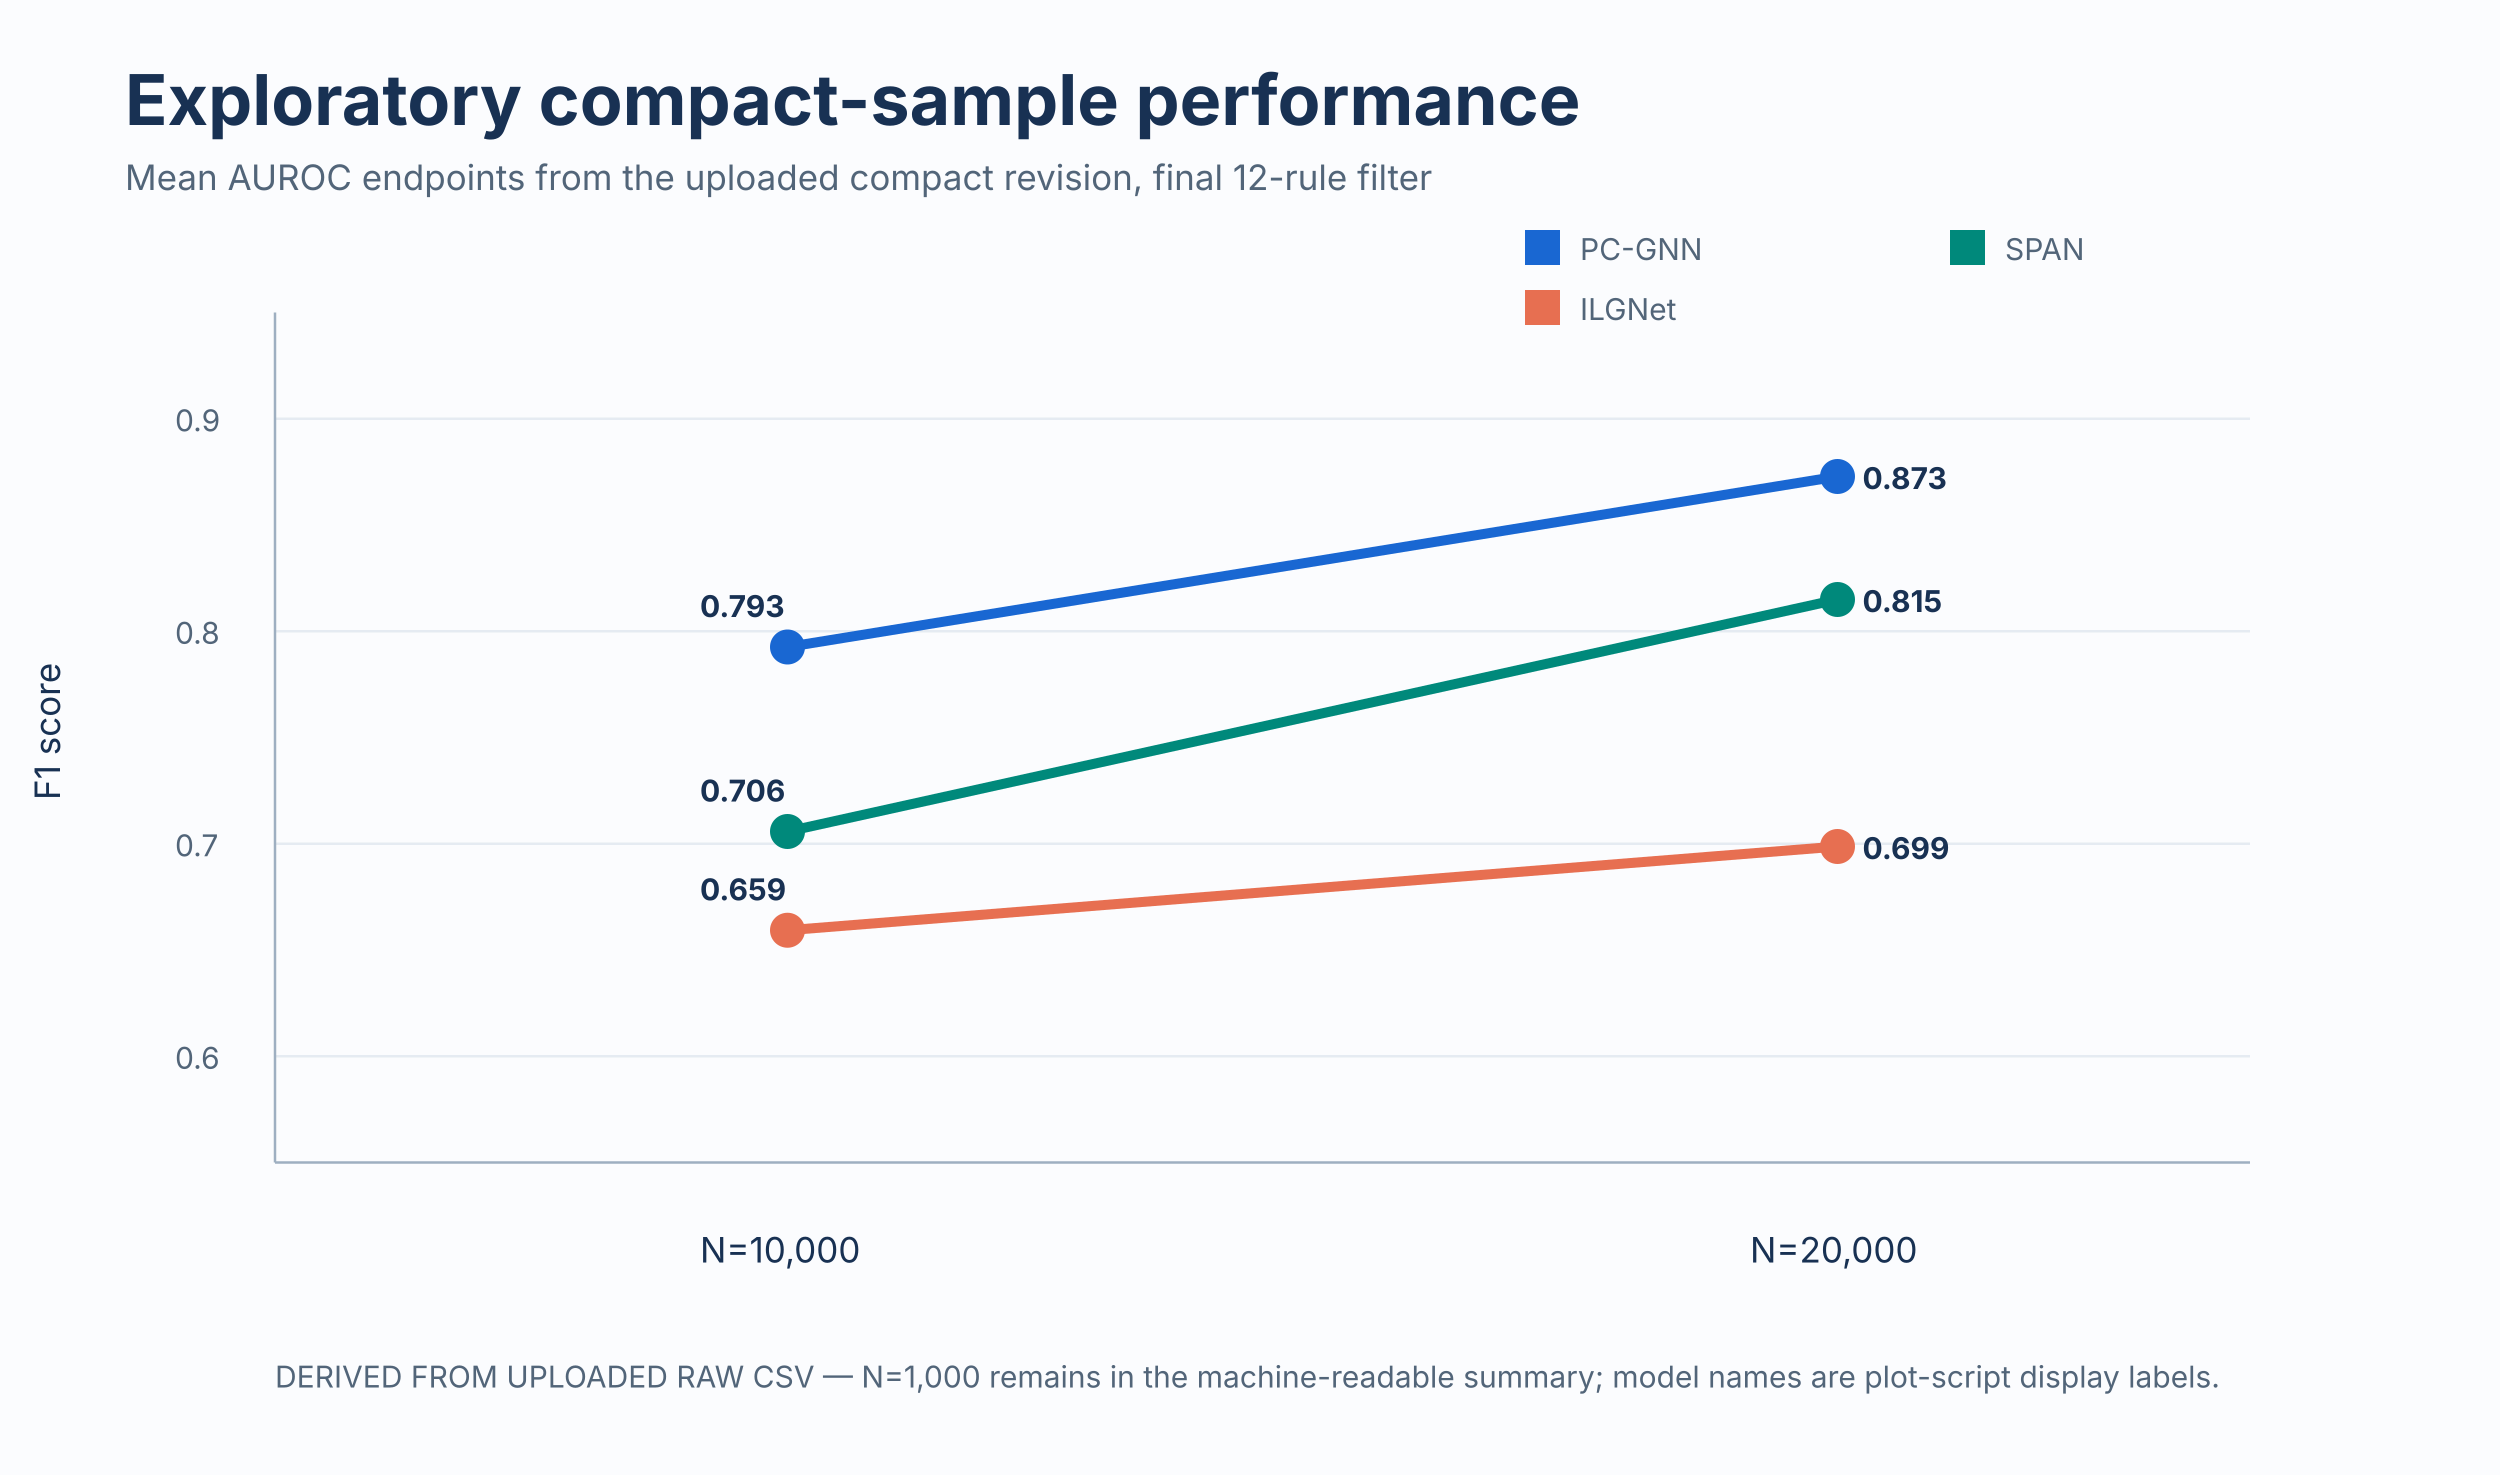
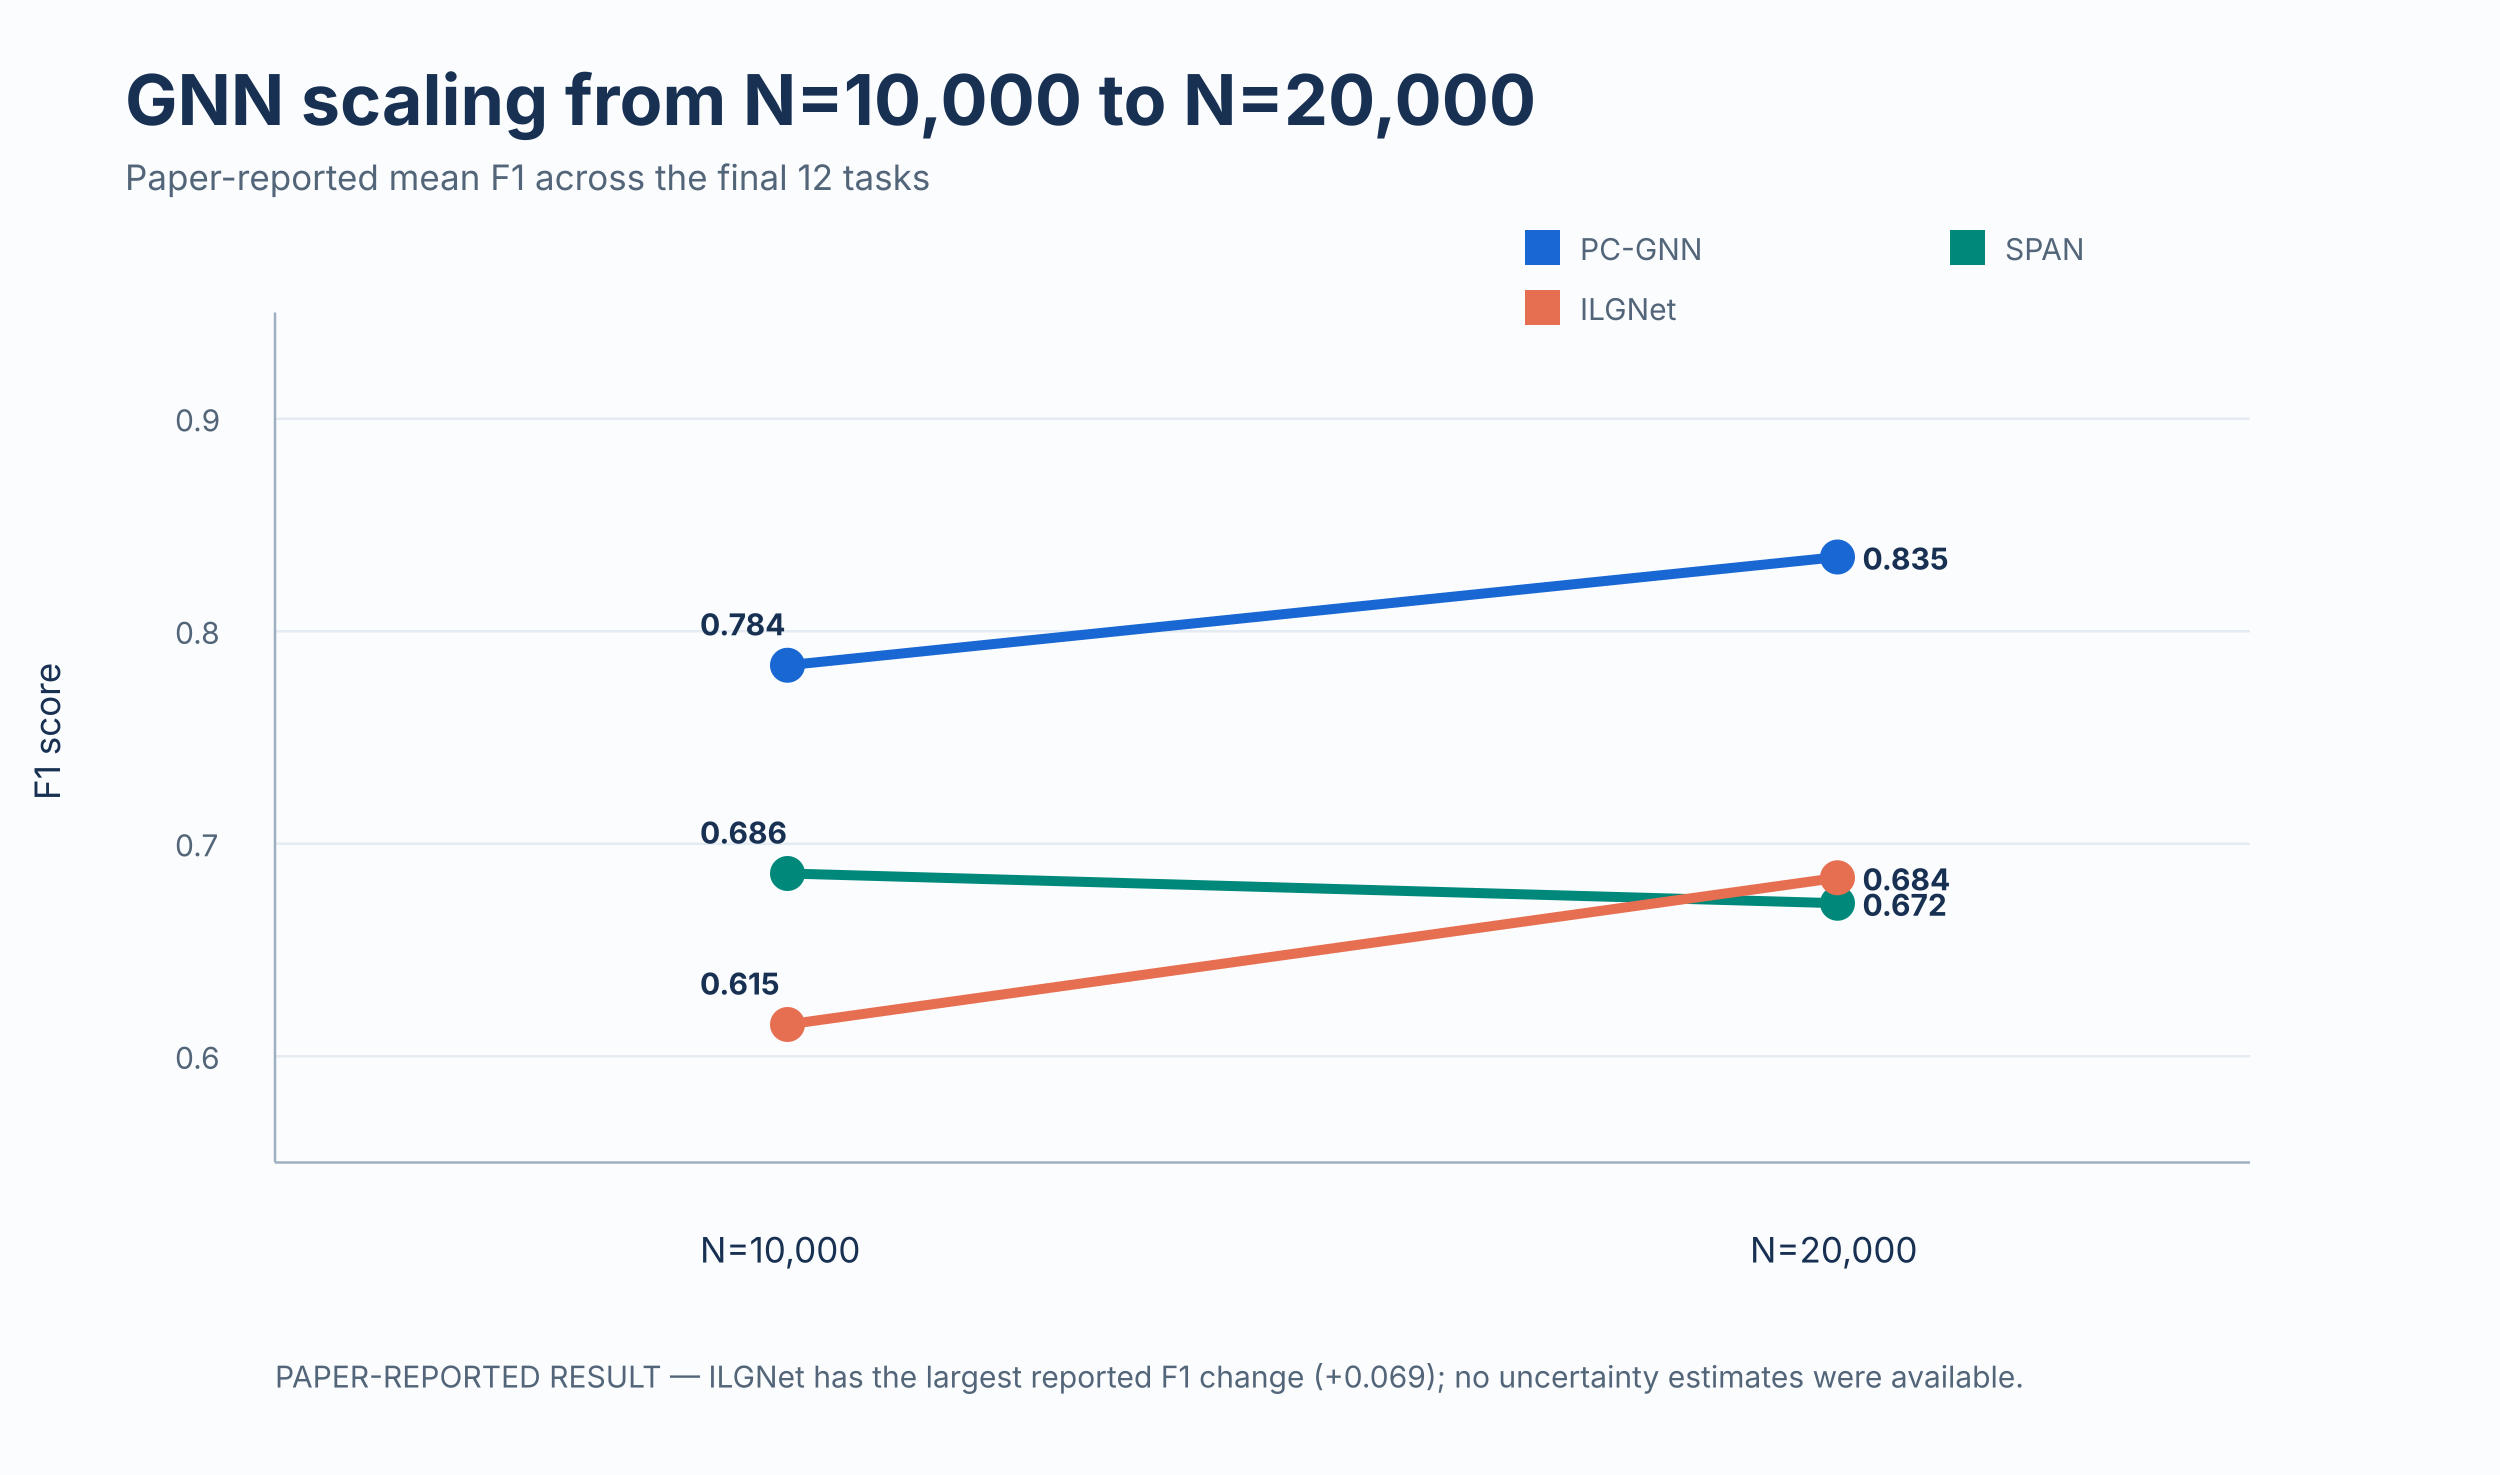
<svg xmlns="http://www.w3.org/2000/svg" width="1000" height="590" viewBox="0 0 1000 590" role="img" aria-labelledby="title desc">
  <style>text{font-family:Inter,Arial,sans-serif;fill:#183153}.title{font-size:28px;font-weight:700}.sub{font-size:14px;fill:#526579}.label{font-size:14px}.small{font-size:12px;fill:#526579}.value{font-size:12px;font-weight:700}.box{stroke:#c9d5e3;stroke-width:1.5}.axis{stroke:#9eafc1}.grid{stroke:#e5ebf2}.arrow{stroke:#49647e;stroke-width:2;fill:none}</style>
  <rect width="100%" height="100%" fill="#fbfcfe" />
-   <text x="50" y="50" class="title">Exploratory compact-sample performance</text>
-   <text x="50" y="76" class="sub">Mean AUROC endpoints from the uploaded compact revision, final 12-rule filter</text>
+   <text x="50" y="50" class="title">GNN scaling from N=10,000 to N=20,000</text>
+   <text x="50" y="76" class="sub">Paper-reported mean F1 across the final 12 tasks</text>
  <line x1="110" y1="422.5" x2="900" y2="422.5" class="grid" />
  <text x="70" y="427.5" class="small">0.6</text>
  <line x1="110" y1="337.5" x2="900" y2="337.5" class="grid" />
  <text x="70" y="342.5" class="small">0.7</text>
  <line x1="110" y1="252.5" x2="900" y2="252.5" class="grid" />
  <text x="70" y="257.5" class="small">0.8</text>
  <line x1="110" y1="167.5" x2="900" y2="167.5" class="grid" />
  <text x="70" y="172.5" class="small">0.9</text>
  <line x1="110" y1="125" x2="110" y2="465" class="axis" />
  <line x1="110" y1="465" x2="900" y2="465" class="axis" />
  <text x="280" y="505" class="label">N=10,000</text>
  <text x="700" y="505" class="label">N=20,000</text>
  <text x="24" y="320" class="label" transform="rotate(-90 24 320)">F1 score</text>
-   <line x1="315" y1="258.8" x2="735" y2="190.6" stroke="#1967d2" stroke-width="4" />
-   <circle cx="315" cy="258.8" r="7" fill="#1967d2" />
-   <circle cx="735" cy="190.6" r="7" fill="#1967d2" />
-   <text x="280" y="246.8" class="value">0.793</text>
-   <text x="745" y="195.6" class="value">0.873</text>
+   <line x1="315" y1="266.1" x2="735" y2="222.8" stroke="#1967d2" stroke-width="4" />
+   <circle cx="315" cy="266.1" r="7" fill="#1967d2" />
+   <circle cx="735" cy="222.8" r="7" fill="#1967d2" />
+   <text x="280" y="254.1" class="value">0.784</text>
+   <text x="745" y="227.8" class="value">0.835</text>
  <rect x="610" y="92" width="14" height="14" fill="#1967d2" />
  <text x="632" y="104" class="small">PC-GNN</text>
-   <line x1="315" y1="332.6" x2="735" y2="239.8" stroke="#00897b" stroke-width="4" />
-   <circle cx="315" cy="332.6" r="7" fill="#00897b" />
-   <circle cx="735" cy="239.8" r="7" fill="#00897b" />
-   <text x="280" y="320.6" class="value">0.706</text>
-   <text x="745" y="244.8" class="value">0.815</text>
+   <line x1="315" y1="349.4" x2="735" y2="361.3" stroke="#00897b" stroke-width="4" />
+   <circle cx="315" cy="349.4" r="7" fill="#00897b" />
+   <circle cx="735" cy="361.3" r="7" fill="#00897b" />
+   <text x="280" y="337.4" class="value">0.686</text>
+   <text x="745" y="366.3" class="value">0.672</text>
  <rect x="780" y="92" width="14" height="14" fill="#00897b" />
  <text x="802" y="104" class="small">SPAN</text>
-   <line x1="315" y1="372.1" x2="735" y2="338.6" stroke="#e76f51" stroke-width="4" />
-   <circle cx="315" cy="372.1" r="7" fill="#e76f51" />
-   <circle cx="735" cy="338.6" r="7" fill="#e76f51" />
-   <text x="280" y="360.1" class="value">0.659</text>
-   <text x="745" y="343.6" class="value">0.699</text>
+   <line x1="315" y1="409.8" x2="735" y2="351.1" stroke="#e76f51" stroke-width="4" />
+   <circle cx="315" cy="409.8" r="7" fill="#e76f51" />
+   <circle cx="735" cy="351.1" r="7" fill="#e76f51" />
+   <text x="280" y="397.8" class="value">0.615</text>
+   <text x="745" y="356.1" class="value">0.684</text>
  <rect x="610" y="116" width="14" height="14" fill="#e76f51" />
  <text x="632" y="128" class="small">ILGNet</text>
-   <text x="110" y="555" class="small">DERIVED FROM UPLOADED RAW CSV — N=1,000 remains in the machine-readable summary; model names are plot-script display labels.</text>
+   <text x="110" y="555" class="small">PAPER-REPORTED RESULT — ILGNet has the largest reported F1 change (+0.069); no uncertainty estimates were available.</text>
</svg>
